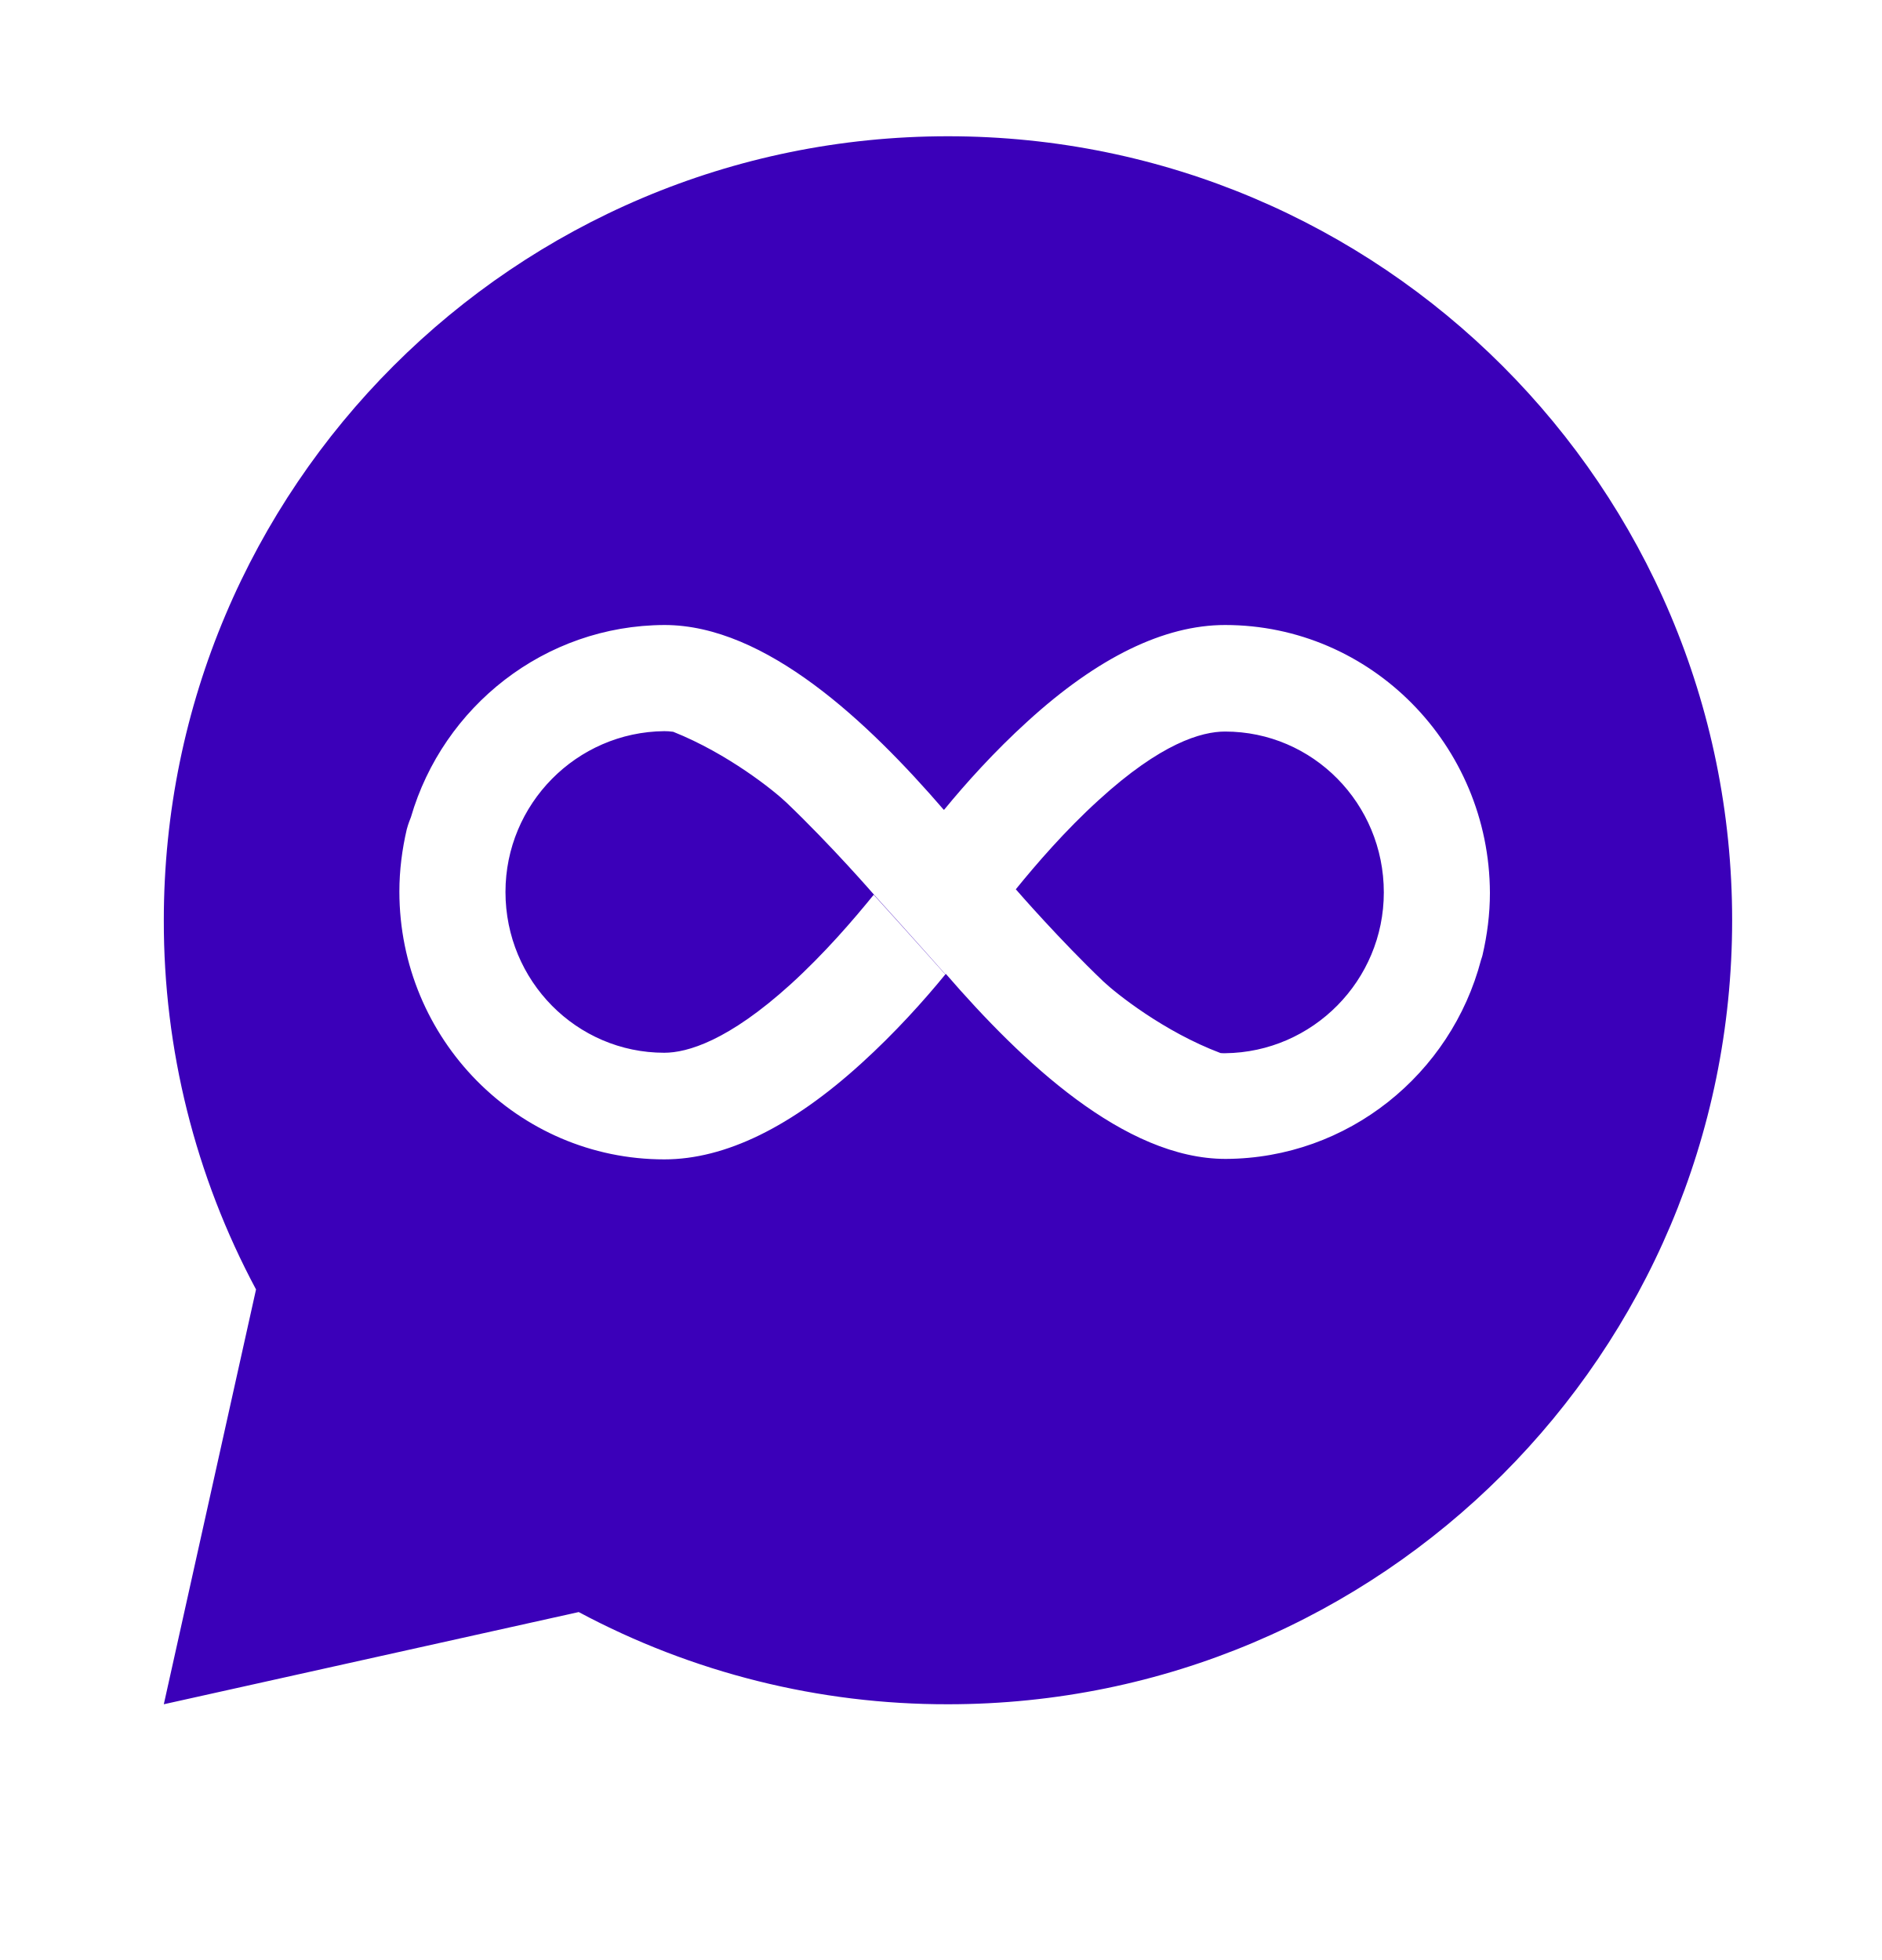
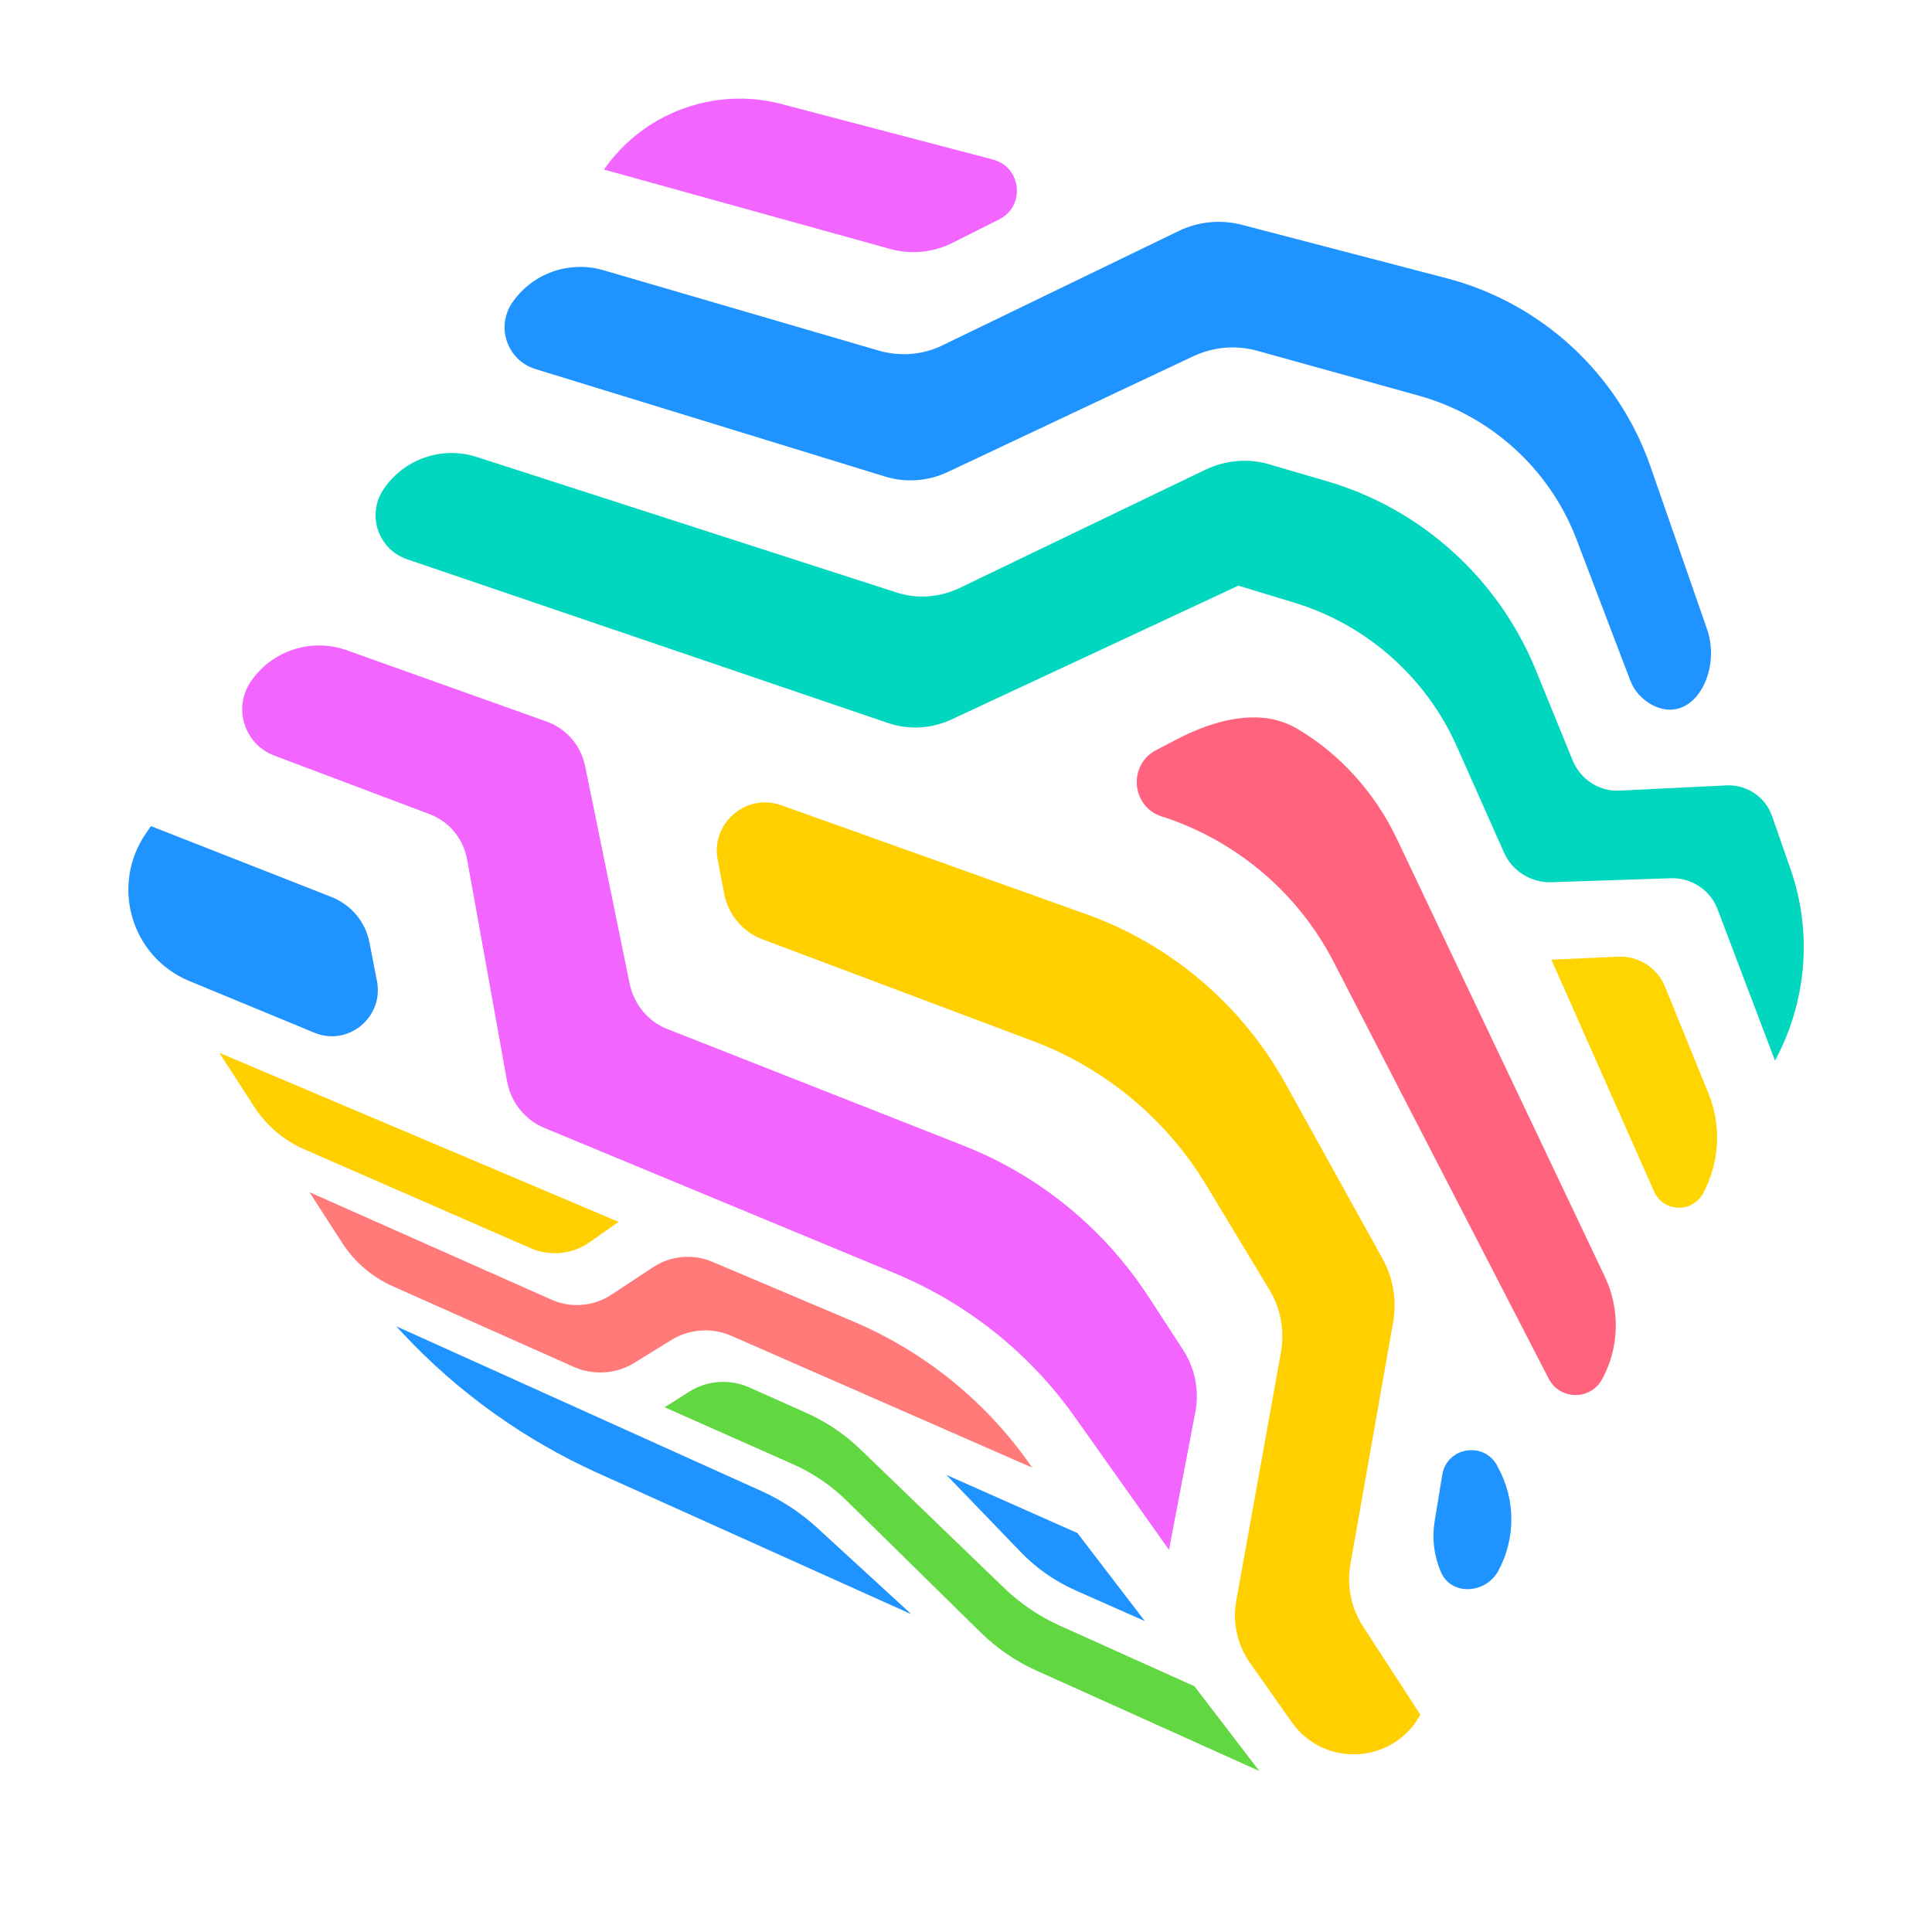
- <svg xmlns="http://www.w3.org/2000/svg" width="24" height="25" viewBox="0 0 24 25" fill="none">
-   <path fill-rule="evenodd" clip-rule="evenodd" d="M2.089 21.738L7.38 20.562C8.829 21.337 10.446 21.741 12.089 21.738C17.612 21.738 22.089 17.261 22.089 11.738C22.089 6.215 17.612 1.738 12.089 1.738C6.566 1.738 2.089 6.215 2.089 11.738C2.086 13.381 2.49 14.999 3.265 16.447L2.089 21.738ZM13.104 9.201C13.998 8.385 14.846 7.972 15.623 7.972C17.482 7.972 18.994 9.503 19 11.389C19 11.661 18.965 11.927 18.906 12.181C18.904 12.191 18.898 12.212 18.887 12.243C18.506 13.699 17.19 14.776 15.63 14.782C14.338 14.782 13.032 13.542 12.063 12.423L12.058 12.429C12.058 12.429 11.623 11.938 11.146 11.412C11.146 11.412 10.604 10.786 10.028 10.236C9.871 10.086 9.284 9.613 8.585 9.334C8.542 9.328 8.504 9.326 8.471 9.326C7.353 9.337 6.446 10.254 6.446 11.377C6.446 12.512 7.353 13.428 8.471 13.428C8.765 13.428 9.289 13.275 10.083 12.554C10.513 12.163 10.883 11.732 11.142 11.413C11.619 11.939 12.055 12.429 12.055 12.429C11.784 12.761 11.413 13.174 10.989 13.559C10.095 14.374 9.248 14.788 8.471 14.788C6.605 14.788 5.093 13.257 5.093 11.371C5.093 11.099 5.128 10.833 5.187 10.579C5.191 10.562 5.207 10.505 5.24 10.424C5.65 9.013 6.945 7.977 8.474 7.972C9.766 7.972 11.071 9.211 12.036 10.33L12.04 10.325L12.042 10.326C12.312 9.996 12.682 9.584 13.104 9.201ZM15.623 13.434C15.605 13.434 15.585 13.434 15.565 13.432C14.843 13.16 14.232 12.671 14.07 12.518C13.513 11.986 12.988 11.382 12.954 11.343C13.213 11.024 13.582 10.595 14.01 10.206C14.805 9.479 15.322 9.331 15.623 9.331C16.741 9.331 17.647 10.248 17.647 11.383C17.647 12.506 16.741 13.422 15.623 13.434Z" fill="#3B00B9" />
+ <svg xmlns="http://www.w3.org/2000/svg" width="40" zoomAndPan="magnify" viewBox="0 0 30 30" height="40" preserveAspectRatio="xMidYMid meet" version="1.0">
+   <defs>
+     <clipPath id="69a8120178">
+       <path d="M 9.367 1.531 L 15.82 1.531 L 15.82 3.938 L 9.367 3.938 Z M 9.367 1.531 " clip-rule="nonzero" />
+     </clipPath>
+     <clipPath id="986a5ce0b4">
+       <path d="M 9.379 2.633 C 9.988 1.754 11.09 1.344 12.125 1.613 L 15.418 2.477 C 15.863 2.594 15.926 3.199 15.516 3.406 L 14.793 3.77 C 14.492 3.922 14.141 3.957 13.812 3.863 Z M 9.379 2.633 " clip-rule="nonzero" />
+     </clipPath>
+     <clipPath id="aac2a93b61">
+       <path d="M 17.613 11.109 L 25.141 11.109 L 25.141 21.711 L 17.613 21.711 Z M 17.613 11.109 " clip-rule="nonzero" />
+     </clipPath>
+     <clipPath id="98d689dbac">
+       <path d="M 18.363 11.434 C 19.035 11.109 19.652 11.031 20.137 11.312 C 20.809 11.707 21.348 12.309 21.688 13.02 L 24.922 19.828 C 25.16 20.332 25.145 20.926 24.879 21.414 C 24.699 21.75 24.219 21.742 24.047 21.406 L 20.711 14.941 C 20.172 13.891 19.238 13.086 18.117 12.703 L 18.031 12.676 C 17.562 12.516 17.516 11.871 17.957 11.645 Z M 18.363 11.434 " clip-rule="nonzero" />
+     </clipPath>
+     <clipPath id="27929fbaae">
+       <path d="M 5.781 7.012 L 28.059 7.012 L 28.059 16.484 L 5.781 16.484 Z M 5.781 7.012 " clip-rule="nonzero" />
+     </clipPath>
+     <clipPath id="70c726b586">
+       <path d="M 5.961 7.59 C 6.281 7.121 6.871 6.922 7.41 7.098 L 13.918 9.199 C 14.238 9.305 14.59 9.277 14.895 9.133 L 18.727 7.289 C 19.035 7.145 19.383 7.113 19.711 7.211 L 20.594 7.469 C 22.062 7.895 23.262 8.977 23.844 10.395 L 24.422 11.812 C 24.543 12.105 24.836 12.293 25.148 12.277 L 26.816 12.195 C 27.125 12.184 27.414 12.375 27.516 12.672 L 27.805 13.5 C 28.145 14.477 28.055 15.559 27.562 16.469 L 26.668 14.113 C 26.555 13.82 26.266 13.629 25.949 13.637 L 24.094 13.699 C 23.777 13.711 23.48 13.527 23.352 13.234 L 22.625 11.598 C 22.152 10.527 21.23 9.707 20.113 9.363 L 19.23 9.094 L 14.766 11.176 C 14.461 11.316 14.109 11.336 13.789 11.227 L 6.32 8.684 C 5.867 8.527 5.688 7.984 5.961 7.59 " clip-rule="nonzero" />
+     </clipPath>
+     <clipPath id="6b563e73e7">
+       <path d="M 7.832 3.426 L 26.574 3.426 L 26.574 11.059 L 7.832 11.059 Z M 7.832 3.426 " clip-rule="nonzero" />
+     </clipPath>
+     <clipPath id="9b0f382a14">
+       <path d="M 26.508 9.773 C 26.738 10.441 26.281 11.277 25.652 10.945 C 25.5 10.863 25.375 10.73 25.312 10.559 L 24.477 8.367 C 24.062 7.285 23.152 6.457 22.035 6.145 L 19.516 5.445 C 19.188 5.355 18.84 5.387 18.531 5.531 L 14.719 7.328 C 14.414 7.473 14.062 7.5 13.738 7.398 L 8.312 5.73 C 7.875 5.594 7.695 5.074 7.957 4.695 C 8.27 4.242 8.84 4.043 9.367 4.195 L 13.648 5.445 C 13.977 5.539 14.328 5.512 14.633 5.363 L 18.305 3.586 C 18.609 3.438 18.961 3.406 19.289 3.492 L 22.477 4.324 C 23.941 4.711 25.125 5.805 25.625 7.234 Z M 26.508 9.773 " clip-rule="nonzero" />
+     </clipPath>
+     <clipPath id="1d530a29e2">
+       <path d="M 24.066 14.848 L 26.676 14.848 L 26.676 18.789 L 24.066 18.789 Z M 24.066 14.848 " clip-rule="nonzero" />
+     </clipPath>
+     <clipPath id="e480e66c26">
+       <path d="M 25.125 14.855 C 25.441 14.84 25.734 15.027 25.852 15.316 L 26.527 16.973 C 26.734 17.477 26.703 18.051 26.445 18.531 C 26.277 18.84 25.824 18.824 25.684 18.5 L 24.09 14.902 Z M 25.125 14.855 " clip-rule="nonzero" />
+     </clipPath>
+     <clipPath id="786627a43e">
+       <path d="M 1.992 12.797 L 5.883 12.797 L 5.883 16.125 L 1.992 16.125 Z M 1.992 12.797 " clip-rule="nonzero" />
+     </clipPath>
+     <clipPath id="2c270642bc">
+       <path d="M 2.266 12.941 L 2.344 12.828 L 5.152 13.93 C 5.453 14.051 5.68 14.32 5.738 14.641 L 5.855 15.242 C 5.957 15.801 5.402 16.254 4.879 16.035 L 2.941 15.234 C 2.035 14.859 1.711 13.746 2.266 12.941 " clip-rule="nonzero" />
+     </clipPath>
+     <clipPath id="09f167aa54">
+       <path d="M 3.734 10 L 18.586 10 L 18.586 24.117 L 3.734 24.117 Z M 3.734 10 " clip-rule="nonzero" />
+     </clipPath>
+     <clipPath id="27dca03dd3">
+       <path d="M 3.898 10.578 C 4.227 10.098 4.84 9.902 5.387 10.098 L 8.484 11.203 C 8.793 11.312 9.023 11.578 9.086 11.898 L 9.777 15.273 C 9.844 15.598 10.066 15.867 10.375 15.984 L 14.961 17.789 C 16.141 18.254 17.148 19.078 17.84 20.145 L 18.371 20.961 C 18.555 21.242 18.625 21.59 18.562 21.922 L 18.152 24.066 L 16.676 21.984 C 15.977 21.004 15.012 20.234 13.898 19.773 L 8.457 17.516 C 8.152 17.391 7.934 17.117 7.875 16.797 L 7.254 13.348 C 7.195 13.023 6.973 12.754 6.668 12.641 L 4.262 11.734 C 3.793 11.559 3.613 10.988 3.898 10.578 " clip-rule="nonzero" />
+     </clipPath>
+     <clipPath id="395a995aca">
+       <path d="M 22.223 22.477 L 23.5 22.477 L 23.5 24.68 L 22.223 24.68 Z M 22.223 22.477 " clip-rule="nonzero" />
+     </clipPath>
+     <clipPath id="a18fdcda3d">
+       <path d="M 23.258 22.781 C 23.535 23.277 23.539 23.887 23.266 24.391 C 23.07 24.754 22.527 24.785 22.371 24.402 C 22.266 24.156 22.234 23.887 22.277 23.621 L 22.395 22.902 C 22.465 22.473 23.035 22.375 23.246 22.754 Z M 23.258 22.781 " clip-rule="nonzero" />
+     </clipPath>
+     <clipPath id="37eac0e76c">
+       <path d="M 11.109 12.441 L 22.066 12.441 L 22.066 27.293 L 11.109 27.293 Z M 11.109 12.441 " clip-rule="nonzero" />
+     </clipPath>
+     <clipPath id="1a7be9469f">
+       <path d="M 18.73 18.402 C 18.113 17.379 17.164 16.59 16.047 16.168 L 11.84 14.586 C 11.535 14.473 11.309 14.203 11.246 13.883 L 11.145 13.355 C 11.031 12.785 11.586 12.309 12.133 12.504 L 16.867 14.195 C 18.176 14.664 19.277 15.598 19.953 16.812 L 21.469 19.547 C 21.633 19.844 21.691 20.191 21.633 20.527 L 20.969 24.289 C 20.91 24.625 20.98 24.969 21.164 25.254 L 22.055 26.625 C 21.641 27.391 20.562 27.457 20.059 26.742 L 19.406 25.816 C 19.215 25.543 19.137 25.199 19.195 24.867 L 19.891 20.996 C 19.949 20.664 19.887 20.316 19.711 20.027 Z M 18.73 18.402 " clip-rule="nonzero" />
+     </clipPath>
+     <clipPath id="b8574a5ffb">
+       <path d="M 10.289 21.453 L 19.559 21.453 L 19.559 27.547 L 10.289 27.547 Z M 10.289 21.453 " clip-rule="nonzero" />
+     </clipPath>
+     <clipPath id="4a19e35630">
+       <path d="M 13.164 23.32 C 12.918 23.074 12.629 22.875 12.309 22.734 L 10.32 21.852 L 10.703 21.609 C 10.984 21.434 11.332 21.41 11.633 21.543 L 12.5 21.93 C 12.82 22.07 13.113 22.266 13.363 22.508 L 15.586 24.652 C 15.836 24.895 16.129 25.094 16.445 25.238 L 18.547 26.184 L 19.555 27.5 L 16.094 25.941 C 15.773 25.797 15.484 25.598 15.234 25.355 Z M 13.164 23.32 " clip-rule="nonzero" />
+     </clipPath>
+     <clipPath id="705b3748ab">
+       <path d="M 14.691 22.887 L 17.816 22.887 L 17.816 25.191 L 14.691 25.191 Z M 14.691 22.887 " clip-rule="nonzero" />
+     </clipPath>
+     <clipPath id="01e01d391a">
+       <path d="M 14.695 22.902 L 16.73 23.805 L 17.777 25.172 L 16.691 24.691 C 16.371 24.547 16.086 24.348 15.844 24.094 Z M 14.695 22.902 " clip-rule="nonzero" />
+     </clipPath>
+     <clipPath id="cbb2a220be">
+       <path d="M 6.141 20.582 L 14.18 20.582 L 14.18 25.09 L 6.141 25.09 Z M 6.141 20.582 " clip-rule="nonzero" />
+     </clipPath>
+     <clipPath id="977ec55b68">
+       <path d="M 14.152 25.066 L 9.277 22.871 C 8.137 22.355 7.105 21.617 6.25 20.699 L 6.152 20.594 L 11.812 23.148 C 12.129 23.289 12.426 23.484 12.684 23.719 Z M 14.152 25.066 " clip-rule="nonzero" />
+     </clipPath>
+     <clipPath id="35e807c5d1">
+       <path d="M 4.758 18.484 L 16.074 18.484 L 16.074 22.836 L 4.758 22.836 Z M 4.758 18.484 " clip-rule="nonzero" />
+     </clipPath>
+     <clipPath id="fd80c6a889">
+       <path d="M 4.805 18.512 L 8.57 20.184 C 8.871 20.316 9.219 20.285 9.492 20.105 L 10.137 19.68 C 10.41 19.496 10.762 19.465 11.062 19.594 L 13.242 20.516 C 14.367 20.992 15.336 21.781 16.027 22.789 L 11.355 20.742 C 11.051 20.609 10.703 20.637 10.422 20.809 L 9.848 21.164 C 9.566 21.336 9.219 21.359 8.914 21.227 L 6.09 19.969 C 5.777 19.828 5.508 19.598 5.32 19.309 Z M 4.805 18.512 " clip-rule="nonzero" />
+     </clipPath>
+     <clipPath id="a50e399a99">
+       <path d="M 3.375 16.332 L 9.621 16.332 L 9.621 19.508 L 3.375 19.508 Z M 3.375 16.332 " clip-rule="nonzero" />
+     </clipPath>
+     <clipPath id="7446b15558">
+       <path d="M 3.406 16.348 L 9.605 18.973 L 9.156 19.289 C 8.891 19.477 8.539 19.512 8.242 19.383 L 4.719 17.844 C 4.406 17.707 4.137 17.477 3.949 17.188 Z M 3.406 16.348 " clip-rule="nonzero" />
+     </clipPath>
+   </defs>
+   <g clip-path="url(#69a8120178)">
+     <g clip-path="url(#986a5ce0b4)">
+       <path fill="#f266ff" d="M 1.734 1.273 L 28.266 1.273 L 28.266 27.754 L 1.734 27.754 Z M 1.734 1.273 " fill-opacity="1" fill-rule="nonzero" />
+     </g>
+   </g>
+   <g clip-path="url(#aac2a93b61)">
+     <g clip-path="url(#98d689dbac)">
+       <path fill="#ff637e" d="M 1.734 1.273 L 28.266 1.273 L 28.266 27.754 L 1.734 27.754 Z M 1.734 1.273 " fill-opacity="1" fill-rule="nonzero" />
+     </g>
+   </g>
+   <g clip-path="url(#27929fbaae)">
+     <g clip-path="url(#70c726b586)">
+       <path fill="#00d7be" d="M 1.734 1.273 L 28.266 1.273 L 28.266 27.754 L 1.734 27.754 Z M 1.734 1.273 " fill-opacity="1" fill-rule="nonzero" />
+     </g>
+   </g>
+   <g clip-path="url(#6b563e73e7)">
+     <g clip-path="url(#9b0f382a14)">
+       <path fill="#1f93ff" d="M 1.734 1.273 L 28.266 1.273 L 28.266 27.754 L 1.734 27.754 Z M 1.734 1.273 " fill-opacity="1" fill-rule="nonzero" />
+     </g>
+   </g>
+   <g clip-path="url(#1d530a29e2)">
+     <g clip-path="url(#e480e66c26)">
+       <path fill="#ffd500" d="M 1.734 1.273 L 28.266 1.273 L 28.266 27.754 L 1.734 27.754 Z M 1.734 1.273 " fill-opacity="1" fill-rule="nonzero" />
+     </g>
+   </g>
+   <g clip-path="url(#786627a43e)">
+     <g clip-path="url(#2c270642bc)">
+       <path fill="#1f93ff" d="M 1.734 1.273 L 28.266 1.273 L 28.266 27.754 L 1.734 27.754 Z M 1.734 1.273 " fill-opacity="1" fill-rule="nonzero" />
+     </g>
+   </g>
+   <g clip-path="url(#09f167aa54)">
+     <g clip-path="url(#27dca03dd3)">
+       <path fill="#f266ff" d="M 1.734 1.273 L 28.266 1.273 L 28.266 27.754 L 1.734 27.754 Z M 1.734 1.273 " fill-opacity="1" fill-rule="nonzero" />
+     </g>
+   </g>
+   <g clip-path="url(#395a995aca)">
+     <g clip-path="url(#a18fdcda3d)">
+       <path fill="#1f93ff" d="M 1.734 1.273 L 28.266 1.273 L 28.266 27.754 L 1.734 27.754 Z M 1.734 1.273 " fill-opacity="1" fill-rule="nonzero" />
+     </g>
+   </g>
+   <g clip-path="url(#37eac0e76c)">
+     <g clip-path="url(#1a7be9469f)">
+       <path fill="#ffcf00" d="M 1.734 1.273 L 28.266 1.273 L 28.266 27.754 L 1.734 27.754 Z M 1.734 1.273 " fill-opacity="1" fill-rule="nonzero" />
+     </g>
+   </g>
+   <g clip-path="url(#b8574a5ffb)">
+     <g clip-path="url(#4a19e35630)">
+       <path fill="#61d742" d="M 1.734 1.273 L 28.266 1.273 L 28.266 27.754 L 1.734 27.754 Z M 1.734 1.273 " fill-opacity="1" fill-rule="nonzero" />
+     </g>
+   </g>
+   <g clip-path="url(#705b3748ab)">
+     <g clip-path="url(#01e01d391a)">
+       <path fill="#1f93ff" d="M 1.734 1.273 L 28.266 1.273 L 28.266 27.754 L 1.734 27.754 Z M 1.734 1.273 " fill-opacity="1" fill-rule="nonzero" />
+     </g>
+   </g>
+   <g clip-path="url(#cbb2a220be)">
+     <g clip-path="url(#977ec55b68)">
+       <path fill="#1f93ff" d="M 1.734 1.273 L 28.266 1.273 L 28.266 27.754 L 1.734 27.754 Z M 1.734 1.273 " fill-opacity="1" fill-rule="nonzero" />
+     </g>
+   </g>
+   <g clip-path="url(#35e807c5d1)">
+     <g clip-path="url(#fd80c6a889)">
+       <path fill="#ff7a78" d="M 1.734 1.273 L 28.266 1.273 L 28.266 27.754 L 1.734 27.754 Z M 1.734 1.273 " fill-opacity="1" fill-rule="nonzero" />
+     </g>
+   </g>
+   <g clip-path="url(#a50e399a99)">
+     <g clip-path="url(#7446b15558)">
+       <path fill="#ffcf00" d="M 1.734 1.273 L 28.266 1.273 L 28.266 27.754 L 1.734 27.754 Z M 1.734 1.273 " fill-opacity="1" fill-rule="nonzero" />
+     </g>
+   </g>
</svg>
